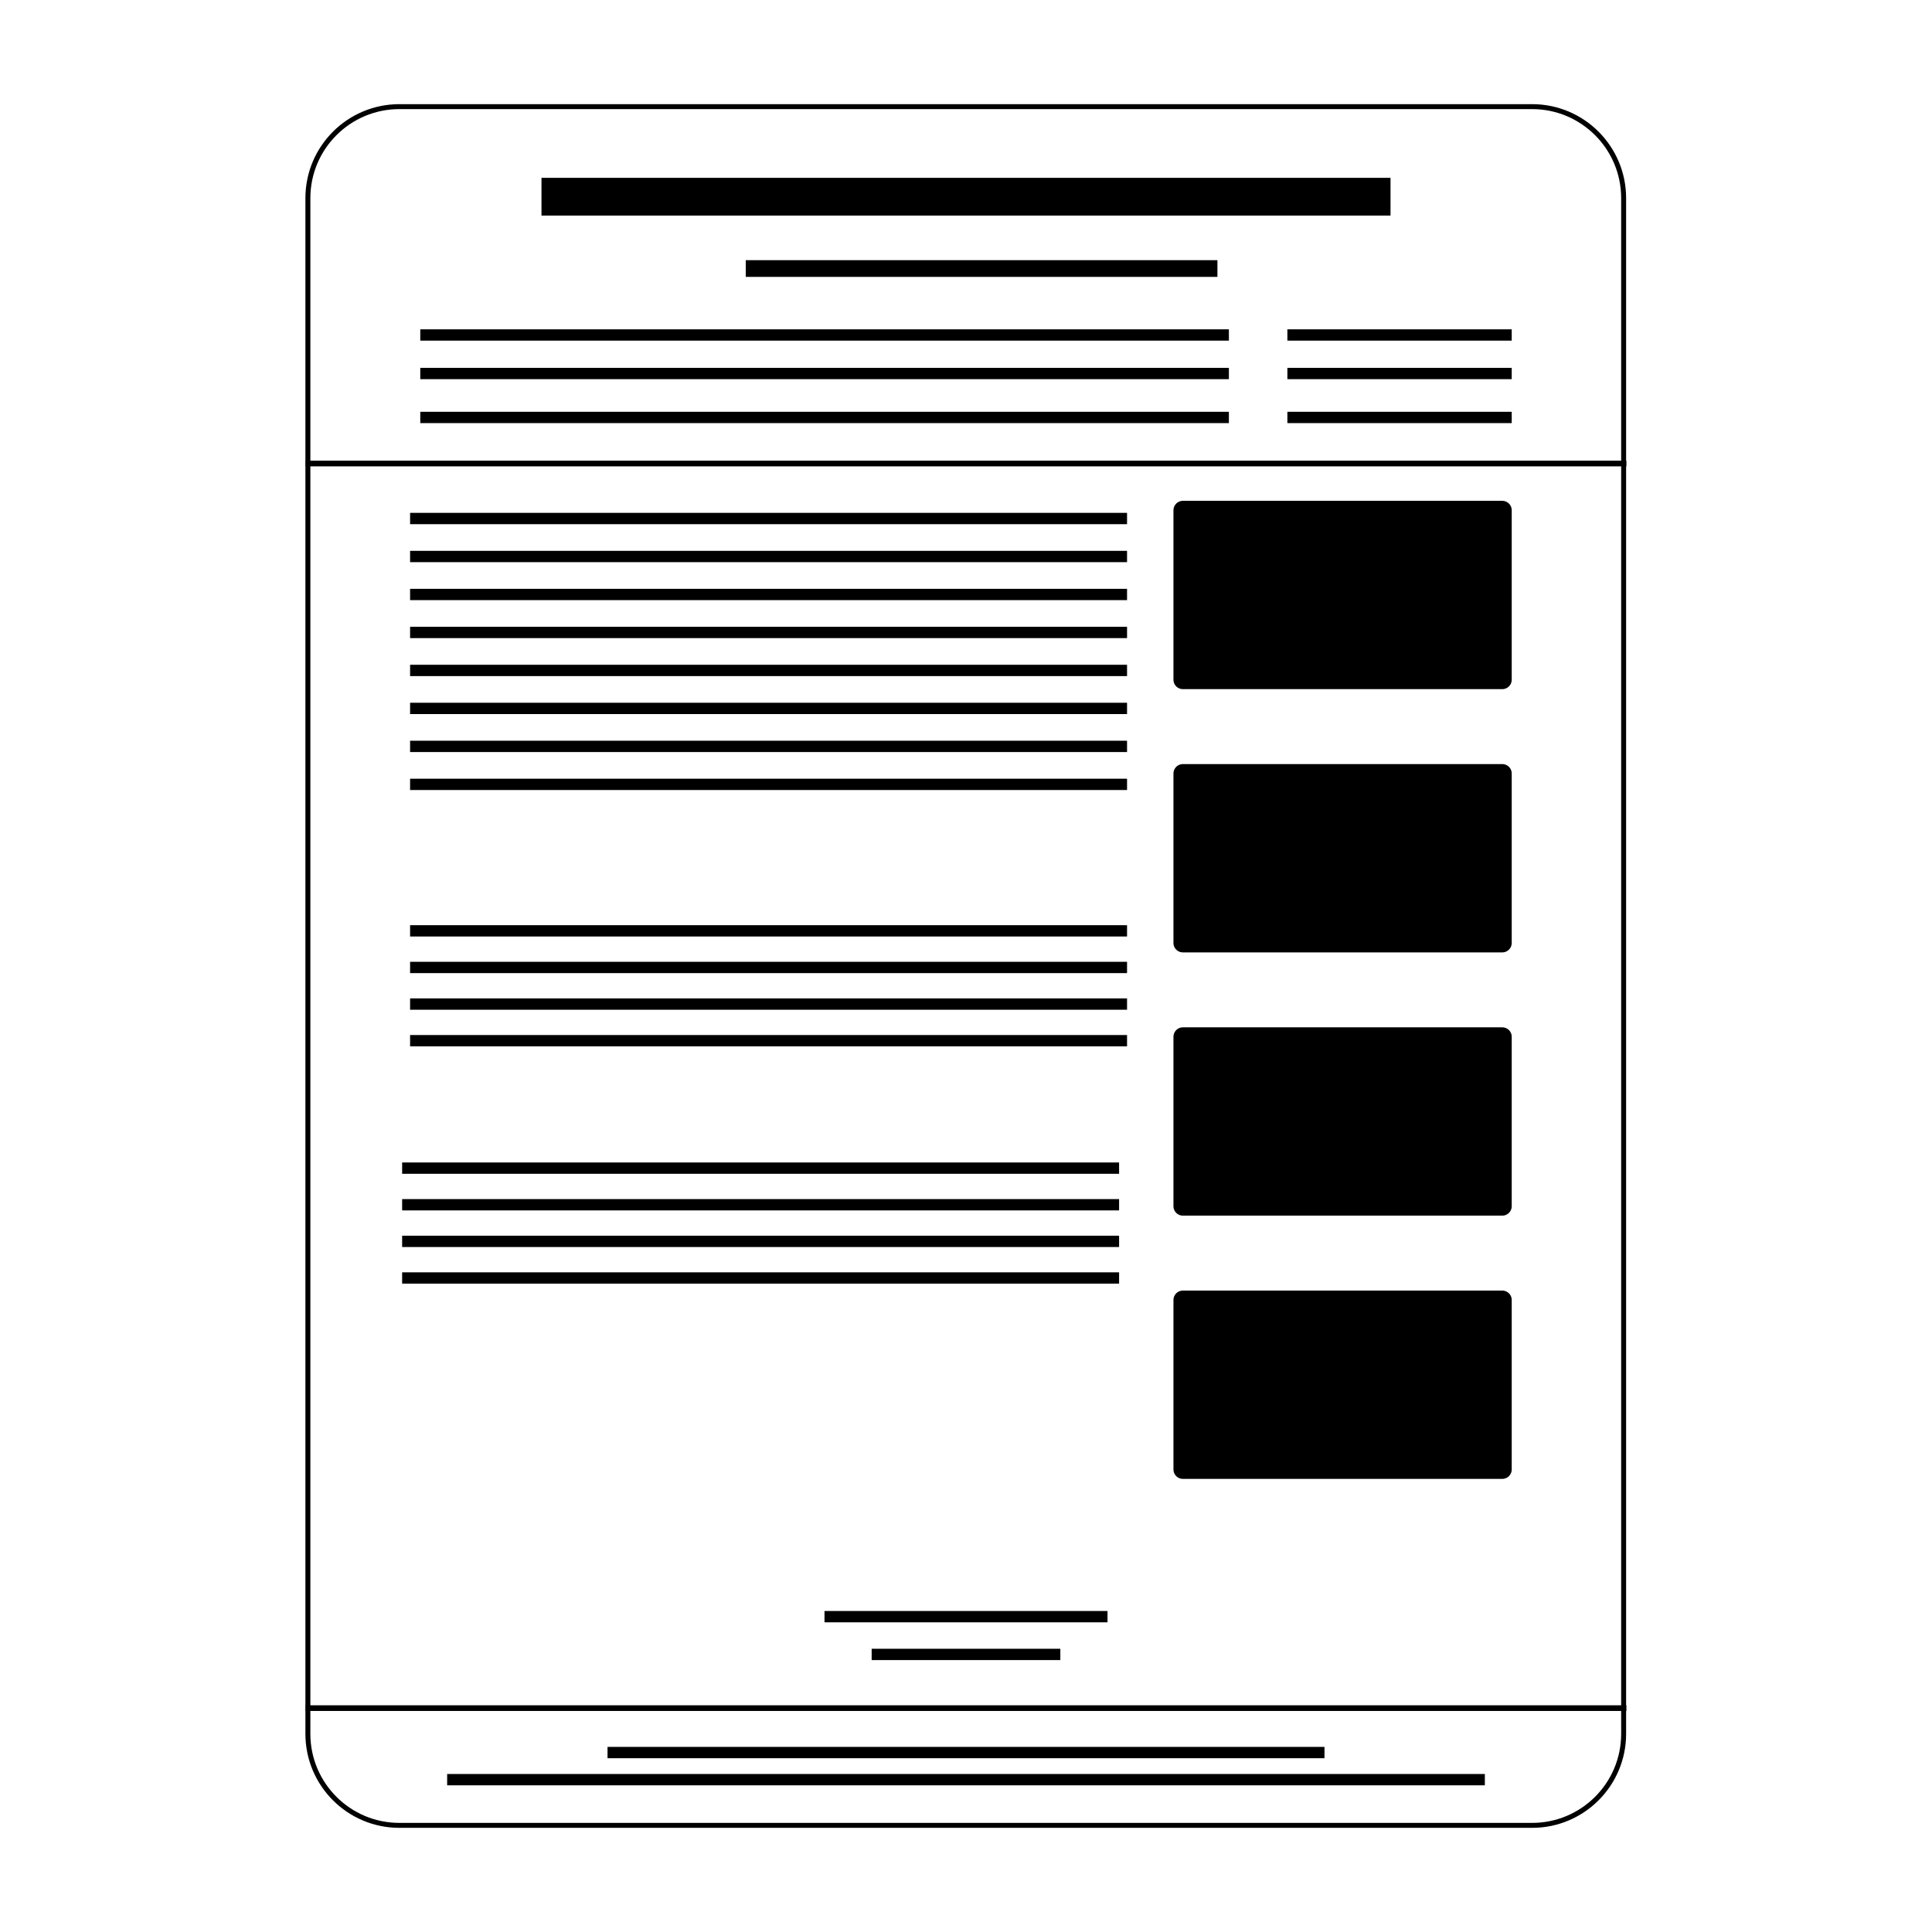
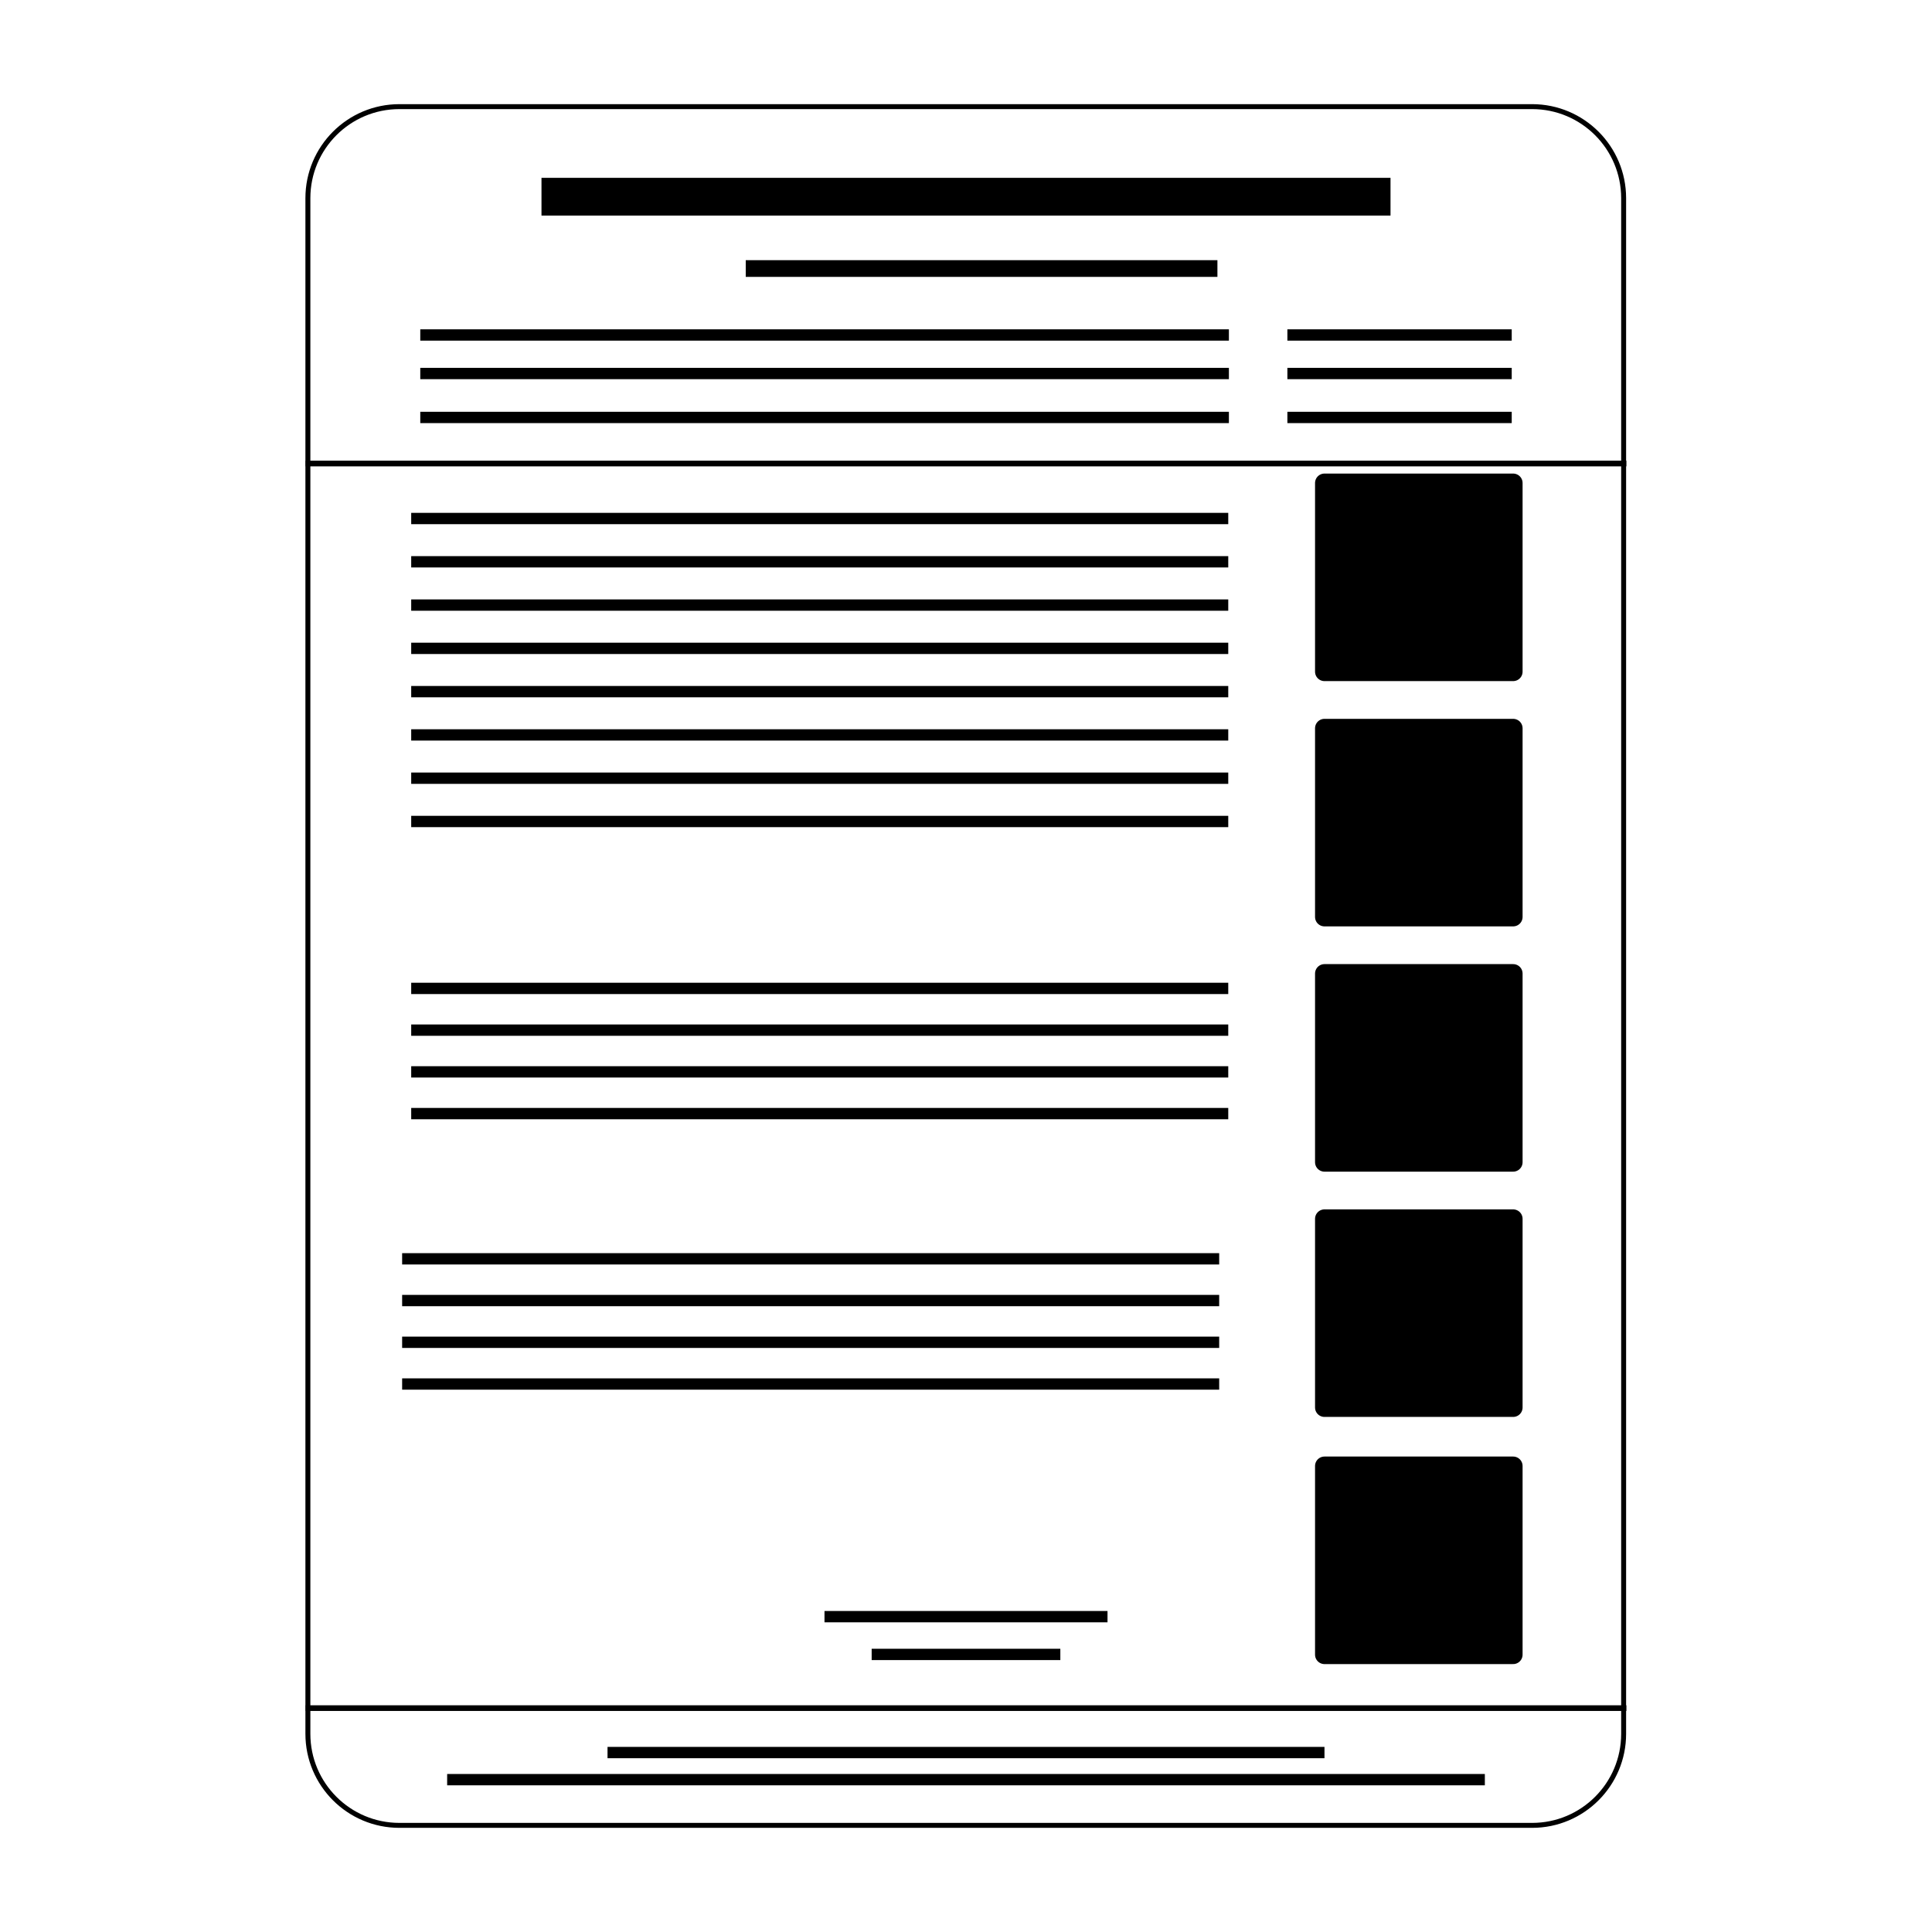
- <svg xmlns="http://www.w3.org/2000/svg" id="svg8" version="1.1" viewBox="0 0 270.933 270.933" height="1024" width="1024">
-   <style id="style12" />
-   <defs id="defs2" />
-   <g id="layer1">
-     <rect rx="12.837" ry="12.837" y="14.953" x="43.176" height="241.027" width="184.514" id="rect10" style="fill:none;fill-rule:evenodd;stroke:#000000;stroke-width:0.695;stroke-linejoin:round;stroke-miterlimit:4;stroke-dasharray:none" />
-     <path id="path837" d="M 75.935,27.585 H 194.998" style="fill:none;stroke:#000000;stroke-width:5.292;stroke-linecap:butt;stroke-linejoin:miter;stroke-miterlimit:4;stroke-dasharray:none;stroke-opacity:1" />
-     <path style="fill:none;stroke:#000000;stroke-width:2.343;stroke-linecap:butt;stroke-linejoin:miter;stroke-miterlimit:4;stroke-dasharray:none;stroke-opacity:1" d="m 104.579,37.657 h 66.146" id="path837-7" />
-     <g transform="translate(-4.817453)" id="g933">
-       <rect style="fill:#000000;stroke:#000000;stroke-width:2.646;stroke-linejoin:round;stroke-miterlimit:4;stroke-dasharray:none" id="rect854" width="44.791" height="23.761" x="170.699" y="71.557" />
-       <rect y="108.473" x="170.699" height="23.761" width="44.791" id="rect854-3" style="fill:#000000;stroke:#000000;stroke-width:2.646;stroke-linejoin:round;stroke-miterlimit:4;stroke-dasharray:none" />
-       <rect y="145.39" x="170.699" height="23.761" width="44.791" id="rect854-9" style="fill:#000000;stroke:#000000;stroke-width:2.646;stroke-linejoin:round;stroke-miterlimit:4;stroke-dasharray:none" />
-       <rect y="182.306" x="170.699" height="23.761" width="44.791" id="rect854-7" style="fill:#000000;stroke:#000000;stroke-width:2.646;stroke-linejoin:round;stroke-miterlimit:4;stroke-dasharray:none" />
-     </g>
-     <g transform="translate(6.797557)" id="g927">
-       <path style="fill:none;stroke:#000000;stroke-width:1.587;stroke-linecap:butt;stroke-linejoin:miter;stroke-miterlimit:4;stroke-dasharray:none;stroke-opacity:1" d="M 52.14,46.976 H 165.535" id="path837-7-1" />
-       <path id="path837-7-1-4" d="m 173.738,46.976 h 31.46" style="fill:none;stroke:#000000;stroke-width:1.587;stroke-linecap:butt;stroke-linejoin:miter;stroke-miterlimit:4;stroke-dasharray:none;stroke-opacity:1" />
-     </g>
-     <g id="g927-9" transform="translate(6.797557,5.402379)">
-       <path id="path837-7-1-1" d="M 52.14,46.976 H 165.535" style="fill:none;stroke:#000000;stroke-width:1.587;stroke-linecap:butt;stroke-linejoin:miter;stroke-miterlimit:4;stroke-dasharray:none;stroke-opacity:1" />
-       <path style="fill:none;stroke:#000000;stroke-width:1.587;stroke-linecap:butt;stroke-linejoin:miter;stroke-miterlimit:4;stroke-dasharray:none;stroke-opacity:1" d="m 173.738,46.976 h 31.46" id="path837-7-1-4-4" />
-     </g>
-     <g id="g927-8" transform="translate(6.797557,11.56458)">
-       <path id="path837-7-1-8" d="M 52.14,46.976 H 165.535" style="fill:none;stroke:#000000;stroke-width:1.587;stroke-linecap:butt;stroke-linejoin:miter;stroke-miterlimit:4;stroke-dasharray:none;stroke-opacity:1" />
-       <path style="fill:none;stroke:#000000;stroke-width:1.587;stroke-linecap:butt;stroke-linejoin:miter;stroke-miterlimit:4;stroke-dasharray:none;stroke-opacity:1" d="m 173.738,46.976 h 31.46" id="path837-7-1-4-7" />
-     </g>
-     <g id="g1114">
-       <path id="path837-7-1-8-1" d="M 57.509,72.714 H 158.051" style="fill:none;stroke:#000000;stroke-width:1.587;stroke-linecap:butt;stroke-linejoin:miter;stroke-miterlimit:4;stroke-dasharray:none;stroke-opacity:1" />
-       <path style="fill:none;stroke:#000000;stroke-width:1.587;stroke-linecap:butt;stroke-linejoin:miter;stroke-miterlimit:4;stroke-dasharray:none;stroke-opacity:1" d="M 57.509,78.04 H 158.051" id="path837-7-1-8-1-9" />
-       <path style="fill:none;stroke:#000000;stroke-width:1.587;stroke-linecap:butt;stroke-linejoin:miter;stroke-miterlimit:4;stroke-dasharray:none;stroke-opacity:1" d="M 57.509,83.366 H 158.051" id="path837-7-1-8-1-5" />
-       <path id="path837-7-1-8-1-9-9" d="M 57.509,88.692 H 158.051" style="fill:none;stroke:#000000;stroke-width:1.587;stroke-linecap:butt;stroke-linejoin:miter;stroke-miterlimit:4;stroke-dasharray:none;stroke-opacity:1" />
-       <path style="fill:none;stroke:#000000;stroke-width:1.587;stroke-linecap:butt;stroke-linejoin:miter;stroke-miterlimit:4;stroke-dasharray:none;stroke-opacity:1" d="M 57.509,94.018 H 158.051" id="path837-7-1-8-1-0" />
-       <path id="path837-7-1-8-1-9-93" d="M 57.509,99.344 H 158.051" style="fill:none;stroke:#000000;stroke-width:1.587;stroke-linecap:butt;stroke-linejoin:miter;stroke-miterlimit:4;stroke-dasharray:none;stroke-opacity:1" />
-       <path id="path837-7-1-8-1-5-4" d="M 57.509,104.669 H 158.051" style="fill:none;stroke:#000000;stroke-width:1.587;stroke-linecap:butt;stroke-linejoin:miter;stroke-miterlimit:4;stroke-dasharray:none;stroke-opacity:1" />
-       <path style="fill:none;stroke:#000000;stroke-width:1.587;stroke-linecap:butt;stroke-linejoin:miter;stroke-miterlimit:4;stroke-dasharray:none;stroke-opacity:1" d="M 57.509,109.995 H 158.051" id="path837-7-1-8-1-9-9-0" />
-       <path id="path837-7-1-8-1-0-7" d="M 57.509,130.536 H 158.051" style="fill:none;stroke:#000000;stroke-width:1.587;stroke-linecap:butt;stroke-linejoin:miter;stroke-miterlimit:4;stroke-dasharray:none;stroke-opacity:1" />
-       <path style="fill:none;stroke:#000000;stroke-width:1.587;stroke-linecap:butt;stroke-linejoin:miter;stroke-miterlimit:4;stroke-dasharray:none;stroke-opacity:1" d="M 57.509,135.671 H 158.051" id="path837-7-1-8-1-9-93-5" />
-       <path style="fill:none;stroke:#000000;stroke-width:1.587;stroke-linecap:butt;stroke-linejoin:miter;stroke-miterlimit:4;stroke-dasharray:none;stroke-opacity:1" d="M 57.509,140.806 H 158.051" id="path837-7-1-8-1-5-4-7" />
-       <path id="path837-7-1-8-1-9-9-0-5" d="M 57.509,145.941 H 158.051" style="fill:none;stroke:#000000;stroke-width:1.587;stroke-linecap:butt;stroke-linejoin:miter;stroke-miterlimit:4;stroke-dasharray:none;stroke-opacity:1" />
-       <path style="fill:none;stroke:#000000;stroke-width:1.587;stroke-linecap:butt;stroke-linejoin:miter;stroke-miterlimit:4;stroke-dasharray:none;stroke-opacity:1" d="M 56.394,163.812 H 156.935" id="path837-7-1-8-1-0-7-0" />
-       <path id="path837-7-1-8-1-9-93-5-6" d="M 56.394,168.947 H 156.935" style="fill:none;stroke:#000000;stroke-width:1.587;stroke-linecap:butt;stroke-linejoin:miter;stroke-miterlimit:4;stroke-dasharray:none;stroke-opacity:1" />
-       <path id="path837-7-1-8-1-5-4-7-4" d="M 56.394,174.082 H 156.935" style="fill:none;stroke:#000000;stroke-width:1.587;stroke-linecap:butt;stroke-linejoin:miter;stroke-miterlimit:4;stroke-dasharray:none;stroke-opacity:1" />
-       <path style="fill:none;stroke:#000000;stroke-width:1.587;stroke-linecap:butt;stroke-linejoin:miter;stroke-miterlimit:4;stroke-dasharray:none;stroke-opacity:1" d="M 56.394,179.217 H 156.935" id="path837-7-1-8-1-9-9-0-5-7" />
-     </g>
-     <path style="fill:none;stroke:#000000;stroke-width:1.587;stroke-linecap:butt;stroke-linejoin:miter;stroke-miterlimit:4;stroke-dasharray:none;stroke-opacity:1" d="m 122.237,232.007 h 26.458" id="path837-7-1-8-1-9-93-5-2" />
-     <path style="fill:none;stroke:#000000;stroke-width:0.794;stroke-linecap:butt;stroke-linejoin:miter;stroke-miterlimit:4;stroke-dasharray:none;stroke-opacity:1" d="M 42.863,239.537 H 228.071" id="path837-7-1-8-1-5-4-7-47" />
-     <path id="path837-7-1-8-1-9-9-0-5-4" d="M 85.196,245.769 H 185.738" style="fill:none;stroke:#000000;stroke-width:1.587;stroke-linecap:butt;stroke-linejoin:miter;stroke-miterlimit:4;stroke-dasharray:none;stroke-opacity:1" />
-     <path style="fill:none;stroke:#000000;stroke-width:1.587;stroke-linecap:butt;stroke-linejoin:miter;stroke-miterlimit:4;stroke-dasharray:none;stroke-opacity:1" d="M 62.706,249.569 H 208.227" id="path837-7-1-8-1-9-9-0-5-4-1" />
-     <path id="path837-7-1-8-1-9-93-5-2-8" d="m 115.623,226.711 h 39.688" style="fill:none;stroke:#000000;stroke-width:1.587;stroke-linecap:butt;stroke-linejoin:miter;stroke-miterlimit:4;stroke-dasharray:none;stroke-opacity:1" />
-     <path id="path837-7-1-8-1-5-4-7-47-4" d="M 42.863,65.002 H 228.071" style="fill:none;stroke:#000000;stroke-width:0.794;stroke-linecap:butt;stroke-linejoin:miter;stroke-miterlimit:4;stroke-dasharray:none;stroke-opacity:1" />
-   </g>
+ <svg xmlns="http://www.w3.org/2000/svg" width="1024" height="1024" viewBox="0 0 1024 1024" fill="none">
+   <path d="M812.046 56.516H211.703C184.908 56.516 163.187 78.237 163.187 105.032V918.968C163.187 945.763 184.908 967.484 211.703 967.484H812.046C838.841 967.484 860.562 945.763 860.562 918.968V105.032C860.562 78.237 838.841 56.516 812.046 56.516Z" stroke="black" stroke-width="2.625" stroke-linejoin="round" />
+   <path d="M287 104.258H737" stroke="black" stroke-width="20" />
+   <path d="M395.258 142.325H645.258" stroke="black" stroke-width="8.856" />
+   <path d="M802 256H702V356H802V256Z" fill="black" stroke="black" stroke-width="10" stroke-linejoin="round" />
+   <path d="M802 777H702V877H802V777Z" fill="black" stroke="black" stroke-width="10" stroke-linejoin="round" />
+   <path d="M802 646H702V746H802V646Z" fill="black" stroke="black" stroke-width="10" stroke-linejoin="round" />
+   <path d="M802 516H702V616H802V516Z" fill="black" stroke="black" stroke-width="10" stroke-linejoin="round" />
+   <path d="M802 386H702V486H802V386Z" fill="black" stroke="black" stroke-width="10" stroke-linejoin="round" />
+   <path d="M222.756 177.548H651.337" stroke="black" stroke-width="6" />
+   <path d="M682.341 177.548H801.244" stroke="black" stroke-width="6" />
+   <path d="M222.756 197.967H651.337" stroke="black" stroke-width="6" />
+   <path d="M682.341 197.967H801.244" stroke="black" stroke-width="6" />
+   <path d="M222.756 221.257H651.337" stroke="black" stroke-width="6" />
+   <path d="M682.341 221.257H801.244" stroke="black" stroke-width="6" />
+   <path d="M217.947 274.825H651" stroke="black" stroke-width="6" />
+   <path d="M217.947 297.764H651" stroke="black" stroke-width="6" />
+   <path d="M217.947 320.704H651" stroke="black" stroke-width="6" />
+   <path d="M217.947 343.644H651" stroke="black" stroke-width="6" />
+   <path d="M217.947 366.583H651" stroke="black" stroke-width="6" />
+   <path d="M217.947 389.523H651" stroke="black" stroke-width="6" />
+   <path d="M217.947 412.463H651" stroke="black" stroke-width="6" />
+   <path d="M217.947 435.403H651" stroke="black" stroke-width="6" />
+   <path d="M217.947 523.875H651" stroke="black" stroke-width="6" />
+   <path d="M217.947 545.993H651" stroke="black" stroke-width="6" />
+   <path d="M217.947 568.112H651" stroke="black" stroke-width="6" />
+   <path d="M217.947 590.23H651" stroke="black" stroke-width="6" />
+   <path d="M213.141 667.201H646.194" stroke="black" stroke-width="6" />
+   <path d="M213.141 689.319H646.194" stroke="black" stroke-width="6" />
+   <path d="M213.141 711.437H646.194" stroke="black" stroke-width="6" />
+   <path d="M213.141 733.556H646.194" stroke="black" stroke-width="6" />
+   <path d="M462 876.877H562" stroke="black" stroke-width="6" />
+   <path d="M162 905.336H862" stroke="black" stroke-width="3" />
+   <path d="M322 928.891H702" stroke="black" stroke-width="6" />
+   <path d="M237 943.254H787" stroke="black" stroke-width="6" />
+   <path d="M437 856.86H587" stroke="black" stroke-width="6" />
+   <path d="M162 245.677H862" stroke="black" stroke-width="3" />
</svg>
